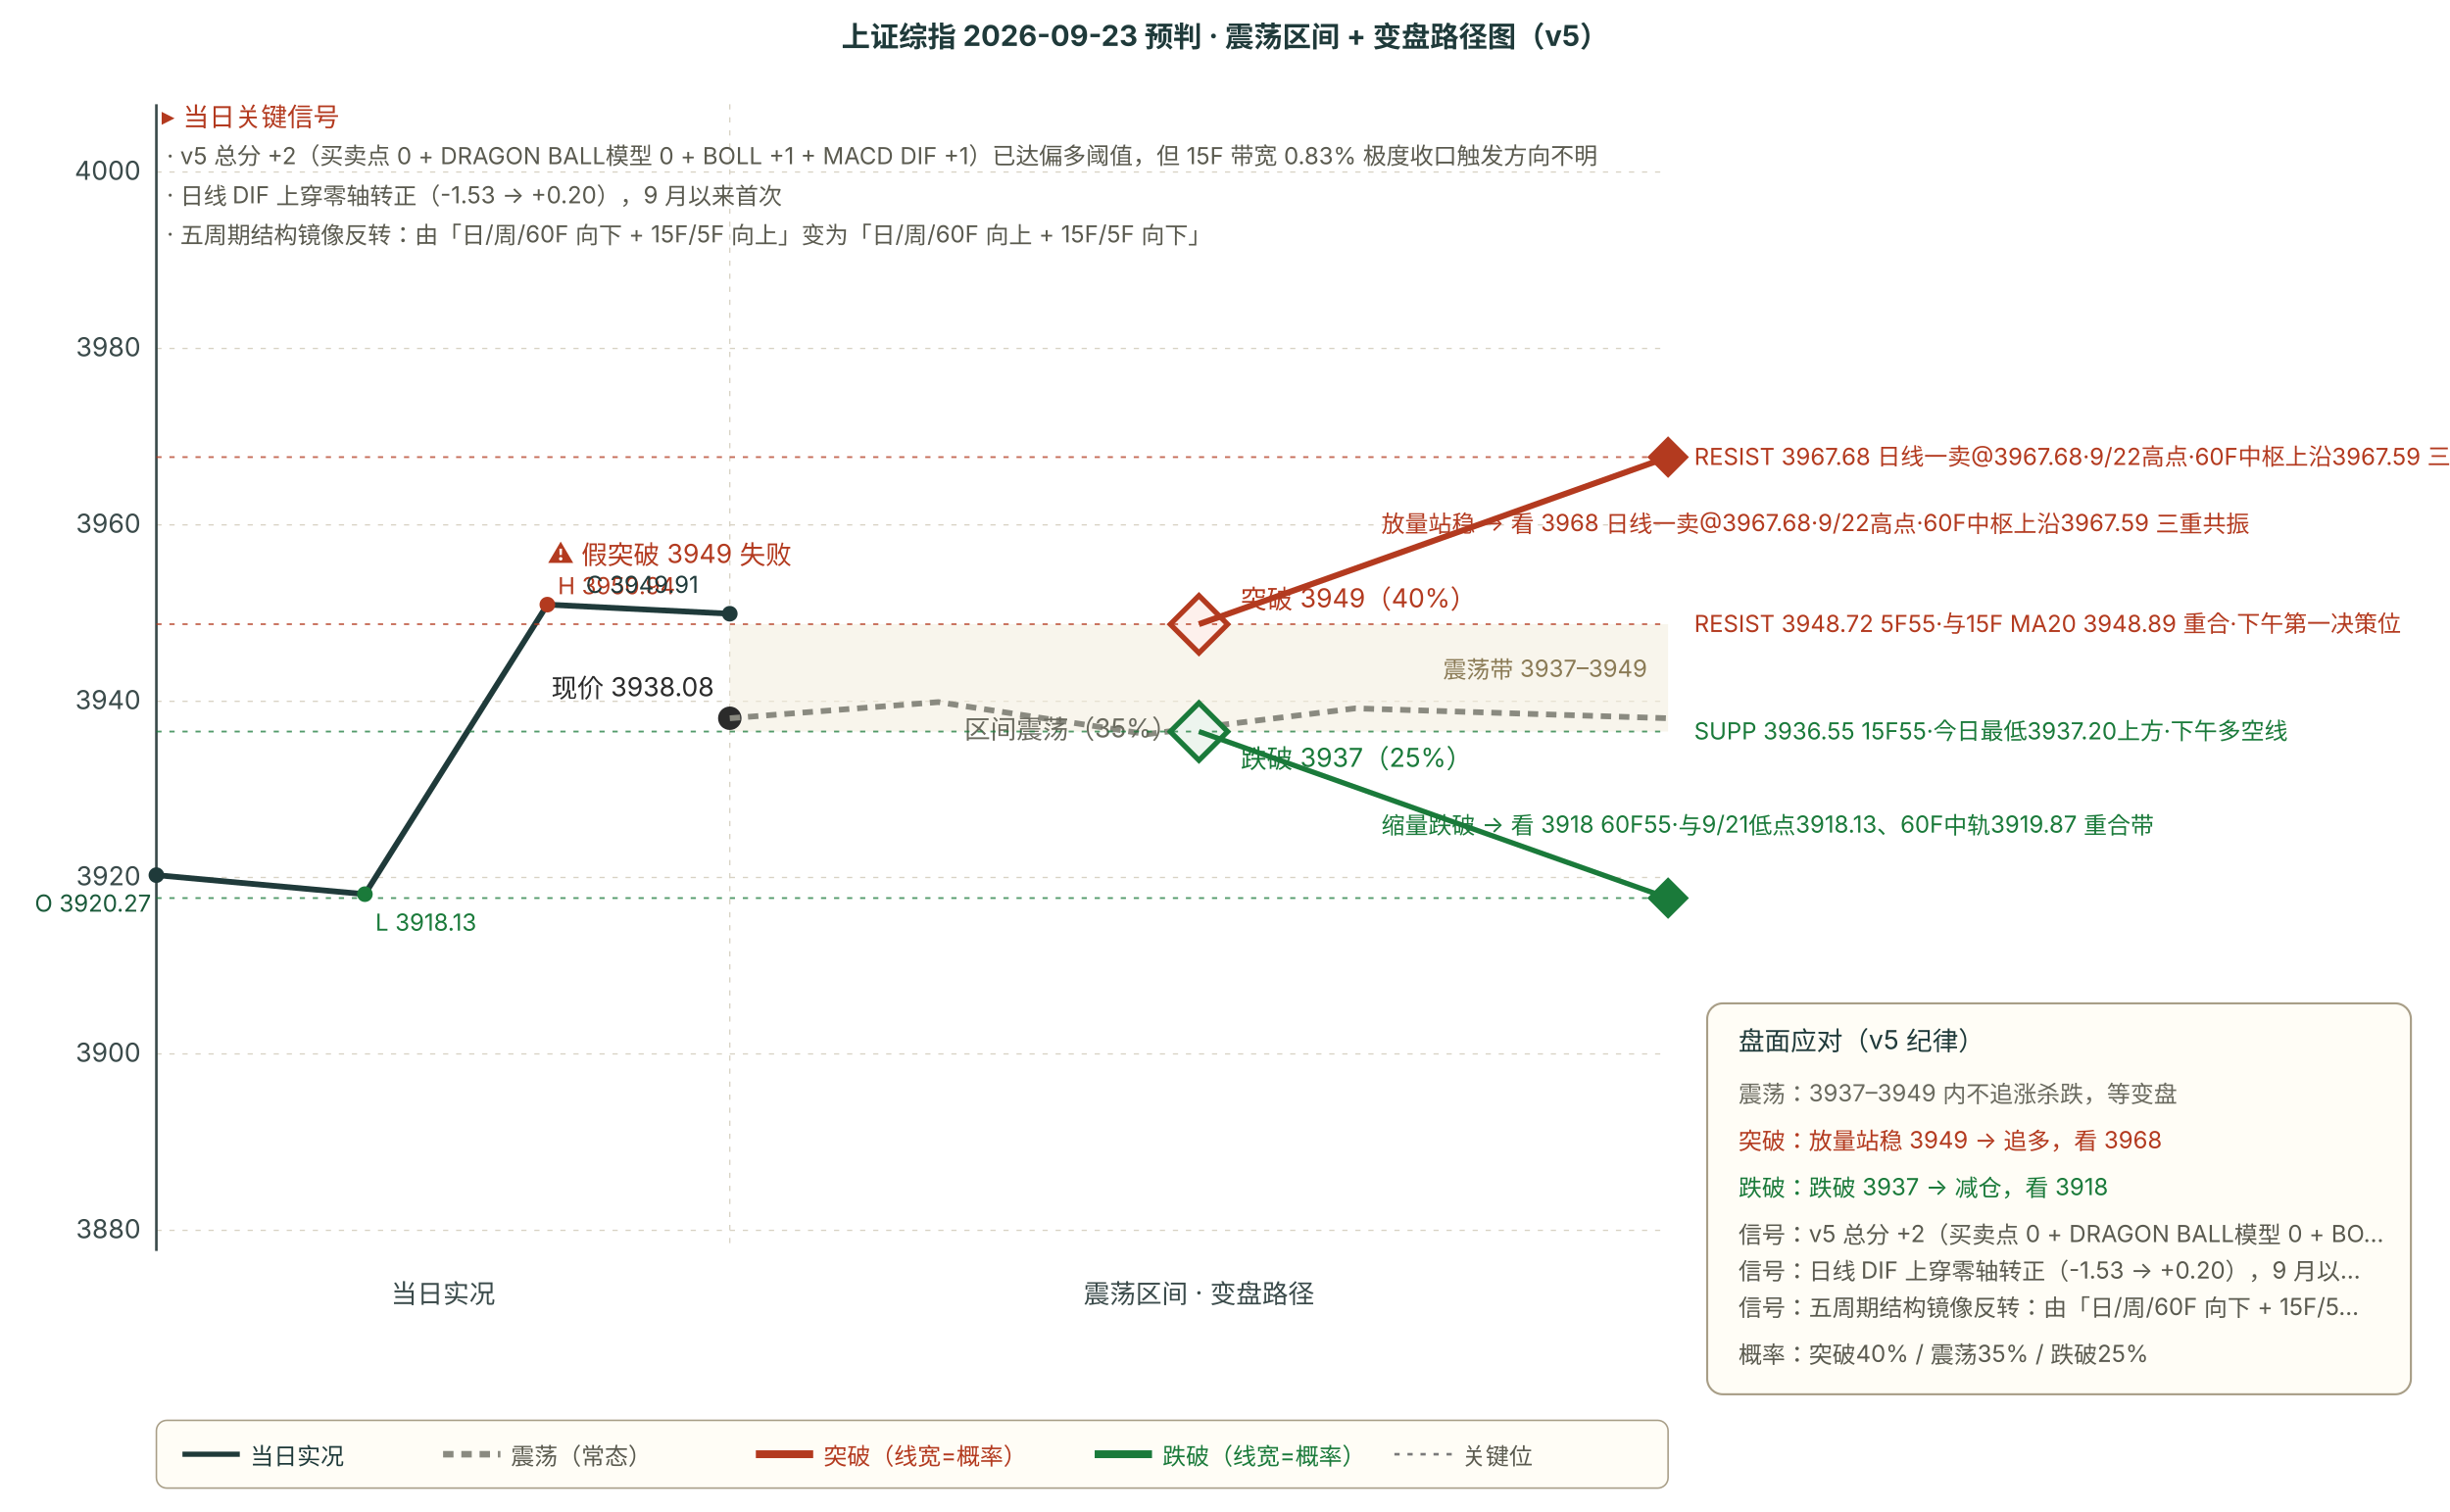
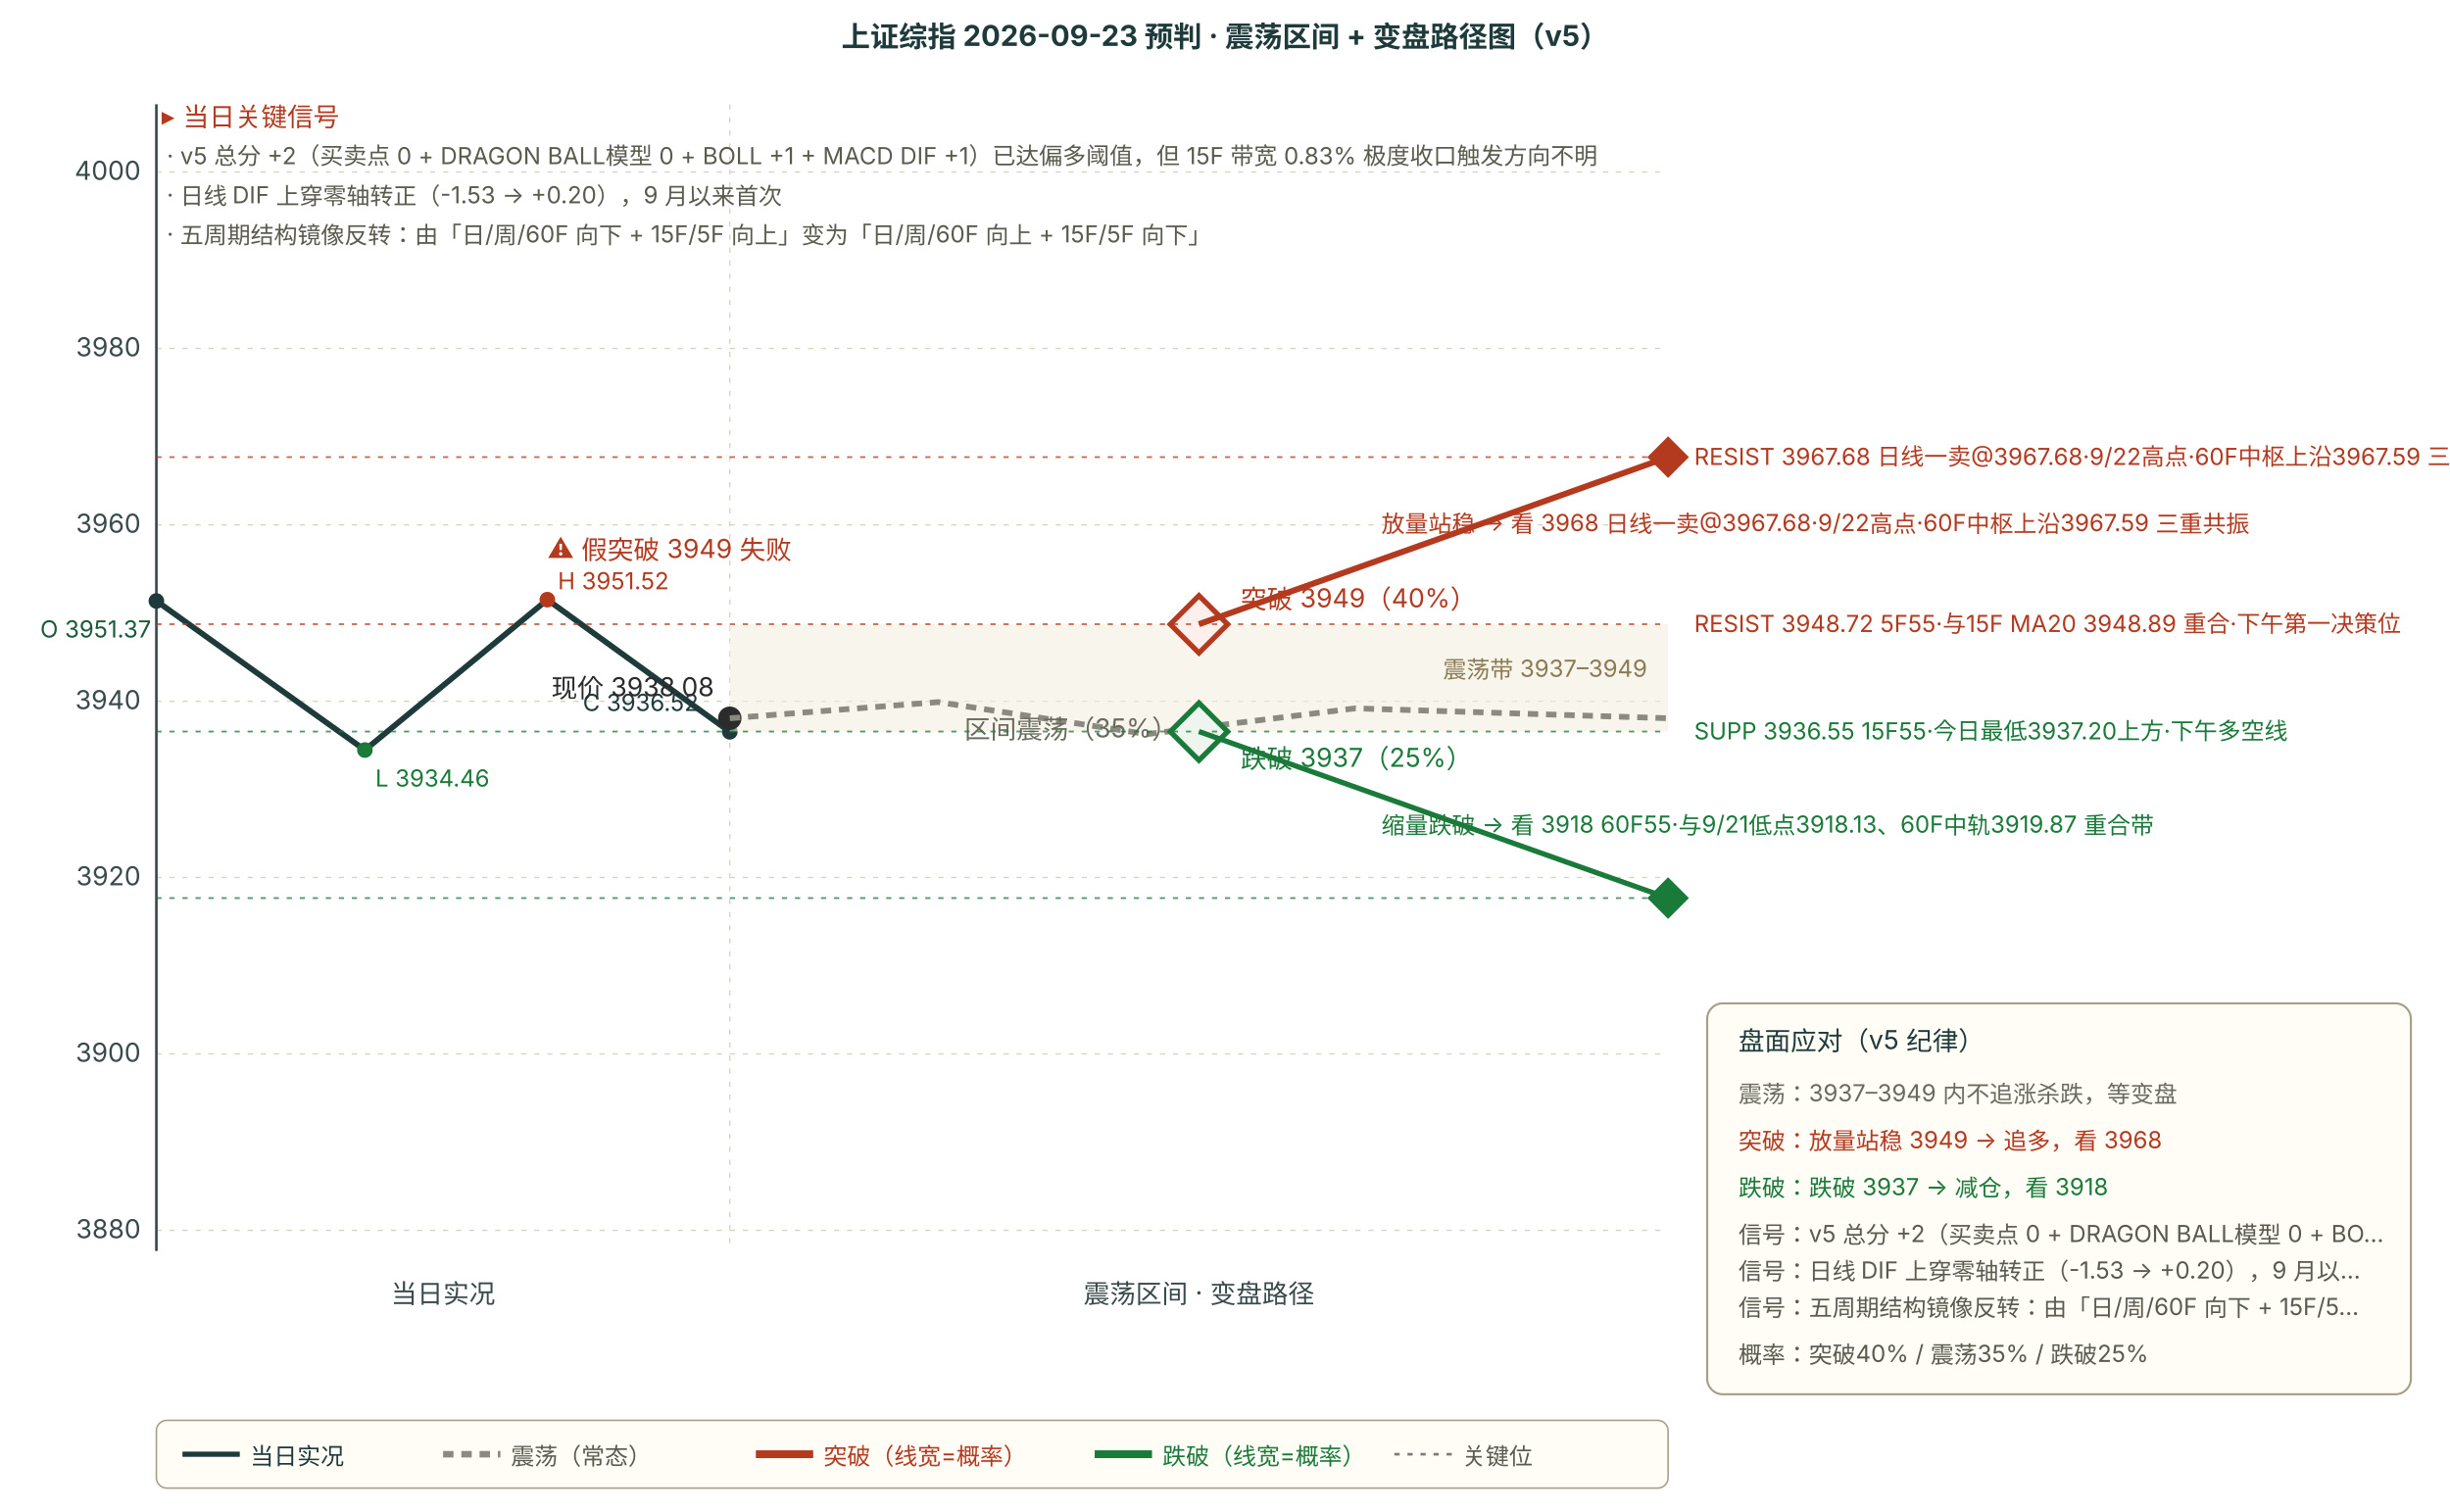
<svg xmlns="http://www.w3.org/2000/svg" viewBox="-40 0 940 580" font-family="-apple-system,'PingFang SC',sans-serif">
  <defs>
    <style>
.grid{stroke:#d8d2c4;stroke-width:0.5;stroke-dasharray:2 3}
.axis{stroke:#3a4a4a;stroke-width:1;fill:none}
.label{fill:#3a4a4a;font-size:10px}
.actual{stroke:#1f3a3a;stroke-width:2.2;fill:none}
.node-up{fill:#fdf0ec;stroke:#b33a1f;stroke-width:2}
.node-dn{fill:#edf5ee;stroke:#1a7a3a;stroke-width:2}
.tt{font-size:11px;font-weight:700}
.tb{font-size:10px}
.ts{font-size:9px}
</style>
  </defs>
  <text x="430" y="18" text-anchor="middle" class="tt" fill="#1f3a3a" font-size="15">上证综指 2026-09-23 预判 · 震荡区间 + 变盘路径图（v5）</text>
  <line class="grid" x1="20" y1="472.1" x2="600" y2="472.1" />
  <text class="label" x="14" y="475.1" text-anchor="end">3880</text>
  <line class="grid" x1="20" y1="404.4" x2="600" y2="404.4" />
  <text class="label" x="14" y="407.4" text-anchor="end">3900</text>
  <line class="grid" x1="20" y1="336.7" x2="600" y2="336.7" />
  <text class="label" x="14" y="339.7" text-anchor="end">3920</text>
  <line class="grid" x1="20" y1="269.1" x2="600" y2="269.1" />
  <text class="label" x="14" y="272.1" text-anchor="end">3940</text>
  <line class="grid" x1="20" y1="201.4" x2="600" y2="201.4" />
  <text class="label" x="14" y="204.4" text-anchor="end">3960</text>
  <line class="grid" x1="20" y1="133.7" x2="600" y2="133.7" />
  <text class="label" x="14" y="136.7" text-anchor="end">3980</text>
  <line class="grid" x1="20" y1="66.0" x2="600" y2="66.0" />
  <text class="label" x="14" y="69.0" text-anchor="end">4000</text>
  <line class="axis" x1="20" y1="40" x2="20" y2="480" />
  <line class="grid" x1="240" y1="40" x2="240" y2="480" stroke="#a89e87" stroke-dasharray="3 4" />
  <text x="130" y="500" text-anchor="middle" class="label">当日实况</text>
  <text x="420" y="500" text-anchor="middle" class="label">震荡区间 · 变盘路径</text>
-   <path class="actual" d="M 20.0,335.8 L 100.0,343.1 L 170.0,232.0 L 240.0,235.5" />
-   <circle cx="20" cy="335.8" r="3" fill="#1f3a3a" />
-   <text class="ts" x="18" y="349.8" text-anchor="end" fill="#1a5a3a">O 3920.27</text>
-   <circle cx="170" cy="232.0" r="3" fill="#b33a1f" />
-   <text class="ts" x="174" y="228.0" fill="#b33a1f">H 3950.94</text>
-   <circle cx="100" cy="343.1" r="3" fill="#1a7a3a" />
-   <text class="ts" x="104" y="357.1" fill="#1a7a3a">L 3918.13</text>
-   <circle cx="240" cy="235.5" r="3" fill="#1f3a3a" />
-   <text class="ts" x="228" y="227.5" text-anchor="end" fill="#1f3a3a">C 3949.91</text>
-   <text class="tb" x="170" y="216.0" fill="#b33a1f">⚠ 假突破 3949 失败</text>
+   <path class="actual" d="M 20.0,230.6 L 100.0,287.8 L 170.0,230.1 L 240.0,280.8" />
+   <circle cx="20" cy="230.6" r="3" fill="#1f3a3a" />
+   <text class="ts" x="18" y="244.6" text-anchor="end" fill="#1a5a3a">O 3951.37</text>
+   <circle cx="170" cy="230.1" r="3" fill="#b33a1f" />
+   <text class="ts" x="174" y="226.1" fill="#b33a1f">H 3951.52</text>
+   <circle cx="100" cy="287.8" r="3" fill="#1a7a3a" />
+   <text class="ts" x="104" y="301.8" fill="#1a7a3a">L 3934.46</text>
+   <circle cx="240" cy="280.8" r="3" fill="#1f3a3a" />
+   <text class="ts" x="228" y="272.8" text-anchor="end" fill="#1f3a3a">C 3936.52</text>
+   <text class="tb" x="170" y="214.1" fill="#b33a1f">⚠ 假突破 3949 失败</text>
  <text x="22" y="48.0" class="tb" fill="#b33a1f">▸ 当日关键信号</text>
  <text x="24" y="63.0" class="ts" fill="#5a5a4f">· v5 总分 +2（买卖点 0 + DRAGON BALL模型 0 + BOLL +1 + MACD DIF +1）已达偏多阈值，但 15F 带宽 0.83% 极度收口触发方向不明</text>
  <text x="24" y="78.0" class="ts" fill="#5a5a4f">· 日线 DIF 上穿零轴转正（-1.53 → +0.20），9 月以来首次</text>
  <text x="24" y="93.0" class="ts" fill="#5a5a4f">· 五周期结构镜像反转：由「日/周/60F 向下 + 15F/5F 向上」变为「日/周/60F 向上 + 15F/5F 向下」</text>
  <rect x="240" y="239.5" width="360" height="41.2" fill="#f3eddd" opacity="0.55" />
  <text class="ts" x="592" y="260.1" text-anchor="end" fill="#8a7a55">震荡带 3937–3949</text>
  <circle cx="240" cy="275.6" r="4.5" fill="#2b2b2b" />
  <text class="tb" x="234" y="267.6" text-anchor="end" fill="#2b2b2b">现价 3938.08</text>
  <path d="M 240.0,275.6 L 320.0,269.4 L 400.0,281.7 L 480.0,271.8 L 600.0,275.6" stroke="#8a8a80" stroke-width="2.2" fill="none" stroke-dasharray="4 3" />
  <text class="tb" x="330" y="283.4" fill="#6a6a5f">区间震荡（35%）</text>
  <polygon class="node-up" points="420.0,228.542 431.0,239.542 420.0,250.542 409.0,239.542" />
  <path d="M 420.0,239.5 L 510.0,207.5 L 600.0,175.4" stroke="#b33a1f" stroke-width="2.3" fill="none" />
  <polygon points="600,167.4 608,175.4 600,183.4 592,175.4" fill="#b33a1f" />
  <text class="tb" x="436.0" y="233.5" fill="#b33a1f">突破 3949（40%）</text>
  <text class="ts" x="490" y="204.2" fill="#b33a1f">放量站稳 → 看 3968 日线一卖@3967.68·9/22高点·60F中枢上沿3967.59 三重共振</text>
  <polygon class="node-dn" points="420.0,269.729 431.0,280.729 420.0,291.729 409.0,280.729" />
  <path d="M 420.0,280.7 L 510.0,312.7 L 600.0,344.6" stroke="#1a7a3a" stroke-width="2.0" fill="none" />
  <polygon points="600,336.6 608,344.6 600,352.6 592,344.6" fill="#1a7a3a" />
  <text class="tb" x="436.0" y="294.7" fill="#1a7a3a">跌破 3937（25%）</text>
  <text class="ts" x="490" y="319.9" fill="#1a7a3a">缩量跌破 → 看 3918 60F55·与9/21低点3918.13、60F中轨3919.87 重合带</text>
  <line x1="20" y1="175.4" x2="600" y2="175.4" stroke="#b33a1f" stroke-width="0.7" stroke-dasharray="2 3" opacity="0.75" />
  <text class="ts" x="610" y="178.4" fill="#b33a1f">RESIST 3967.68 日线一卖@3967.68·9/22高点·60F中枢上沿3967.59 三重共振</text>
  <line x1="20" y1="239.5" x2="600" y2="239.5" stroke="#b33a1f" stroke-width="0.7" stroke-dasharray="2 3" opacity="0.75" />
  <text class="ts" x="610" y="242.5" fill="#b33a1f">RESIST 3948.72 5F55·与15F MA20 3948.89 重合·下午第一决策位</text>
  <line x1="20" y1="280.7" x2="600" y2="280.7" stroke="#1a7a3a" stroke-width="0.7" stroke-dasharray="2 3" opacity="0.75" />
  <text class="ts" x="610" y="283.7" fill="#1a7a3a">SUPP 3936.55 15F55·今日最低3937.20上方·下午多空线</text>
  <line x1="20" y1="344.6" x2="600" y2="344.6" stroke="#1a7a3a" stroke-width="0.7" stroke-dasharray="2 3" opacity="0.75" />
  <g>
    <rect x="615" y="385" width="270" height="150" rx="6" fill="#fffdf6" stroke="#a89e87" stroke-width="0.8" />
    <text x="627" y="403" class="tb" fill="#1f3a3a">盘面应对（v5 纪律）</text>
    <text x="627" y="423" class="ts" fill="#6a6a5f">震荡：3937–3949 内不追涨杀跌，等变盘</text>
    <text x="627" y="441" class="ts" fill="#b33a1f">突破：放量站稳 3949 → 追多，看 3968</text>
    <text x="627" y="459" class="ts" fill="#1a7a3a">跌破：跌破 3937 → 减仓，看 3918</text>
    <text x="627" y="477" class="ts" fill="#5a5a4f">信号：v5 总分 +2（买卖点 0 + DRAGON BALL模型 0 + BO…</text>
    <text x="627" y="491" class="ts" fill="#5a5a4f">信号：日线 DIF 上穿零轴转正（-1.53 → +0.20），9 月以…</text>
    <text x="627" y="505" class="ts" fill="#5a5a4f">信号：五周期结构镜像反转：由「日/周/60F 向下 + 15F/5…</text>
    <text x="627" y="523" class="ts" fill="#5a5a4f">概率：突破40% / 震荡35% / 跌破25%</text>
  </g>
  <g>
    <rect x="20" y="545" width="580" height="26" rx="4" fill="#fffdf6" stroke="#a89e87" stroke-width="0.6" />
    <line x1="30" y1="558" x2="52" y2="558" stroke="#1f3a3a" stroke-width="2" />
    <text x="56" y="562" class="ts" fill="#1f3a3a">当日实况</text>
    <line x1="130" y1="558" x2="152" y2="558" stroke="#8a8a80" stroke-width="2.5" stroke-dasharray="4 3" />
    <text x="156" y="562" class="ts" fill="#5a5a4f">震荡（常态）</text>
    <line x1="250" y1="558" x2="272" y2="558" stroke="#b33a1f" stroke-width="3" />
    <text x="276" y="562" class="ts" fill="#b33a1f">突破（线宽=概率）</text>
    <line x1="380" y1="558" x2="402" y2="558" stroke="#1a7a3a" stroke-width="3" />
    <text x="406" y="562" class="ts" fill="#1a7a3a">跌破（线宽=概率）</text>
    <line x1="495" y1="558" x2="517" y2="558" stroke="#7a7a7a" stroke-width="1" stroke-dasharray="2 3" />
    <text x="521" y="562" class="ts" fill="#5a5a4f">关键位</text>
  </g>
</svg>
